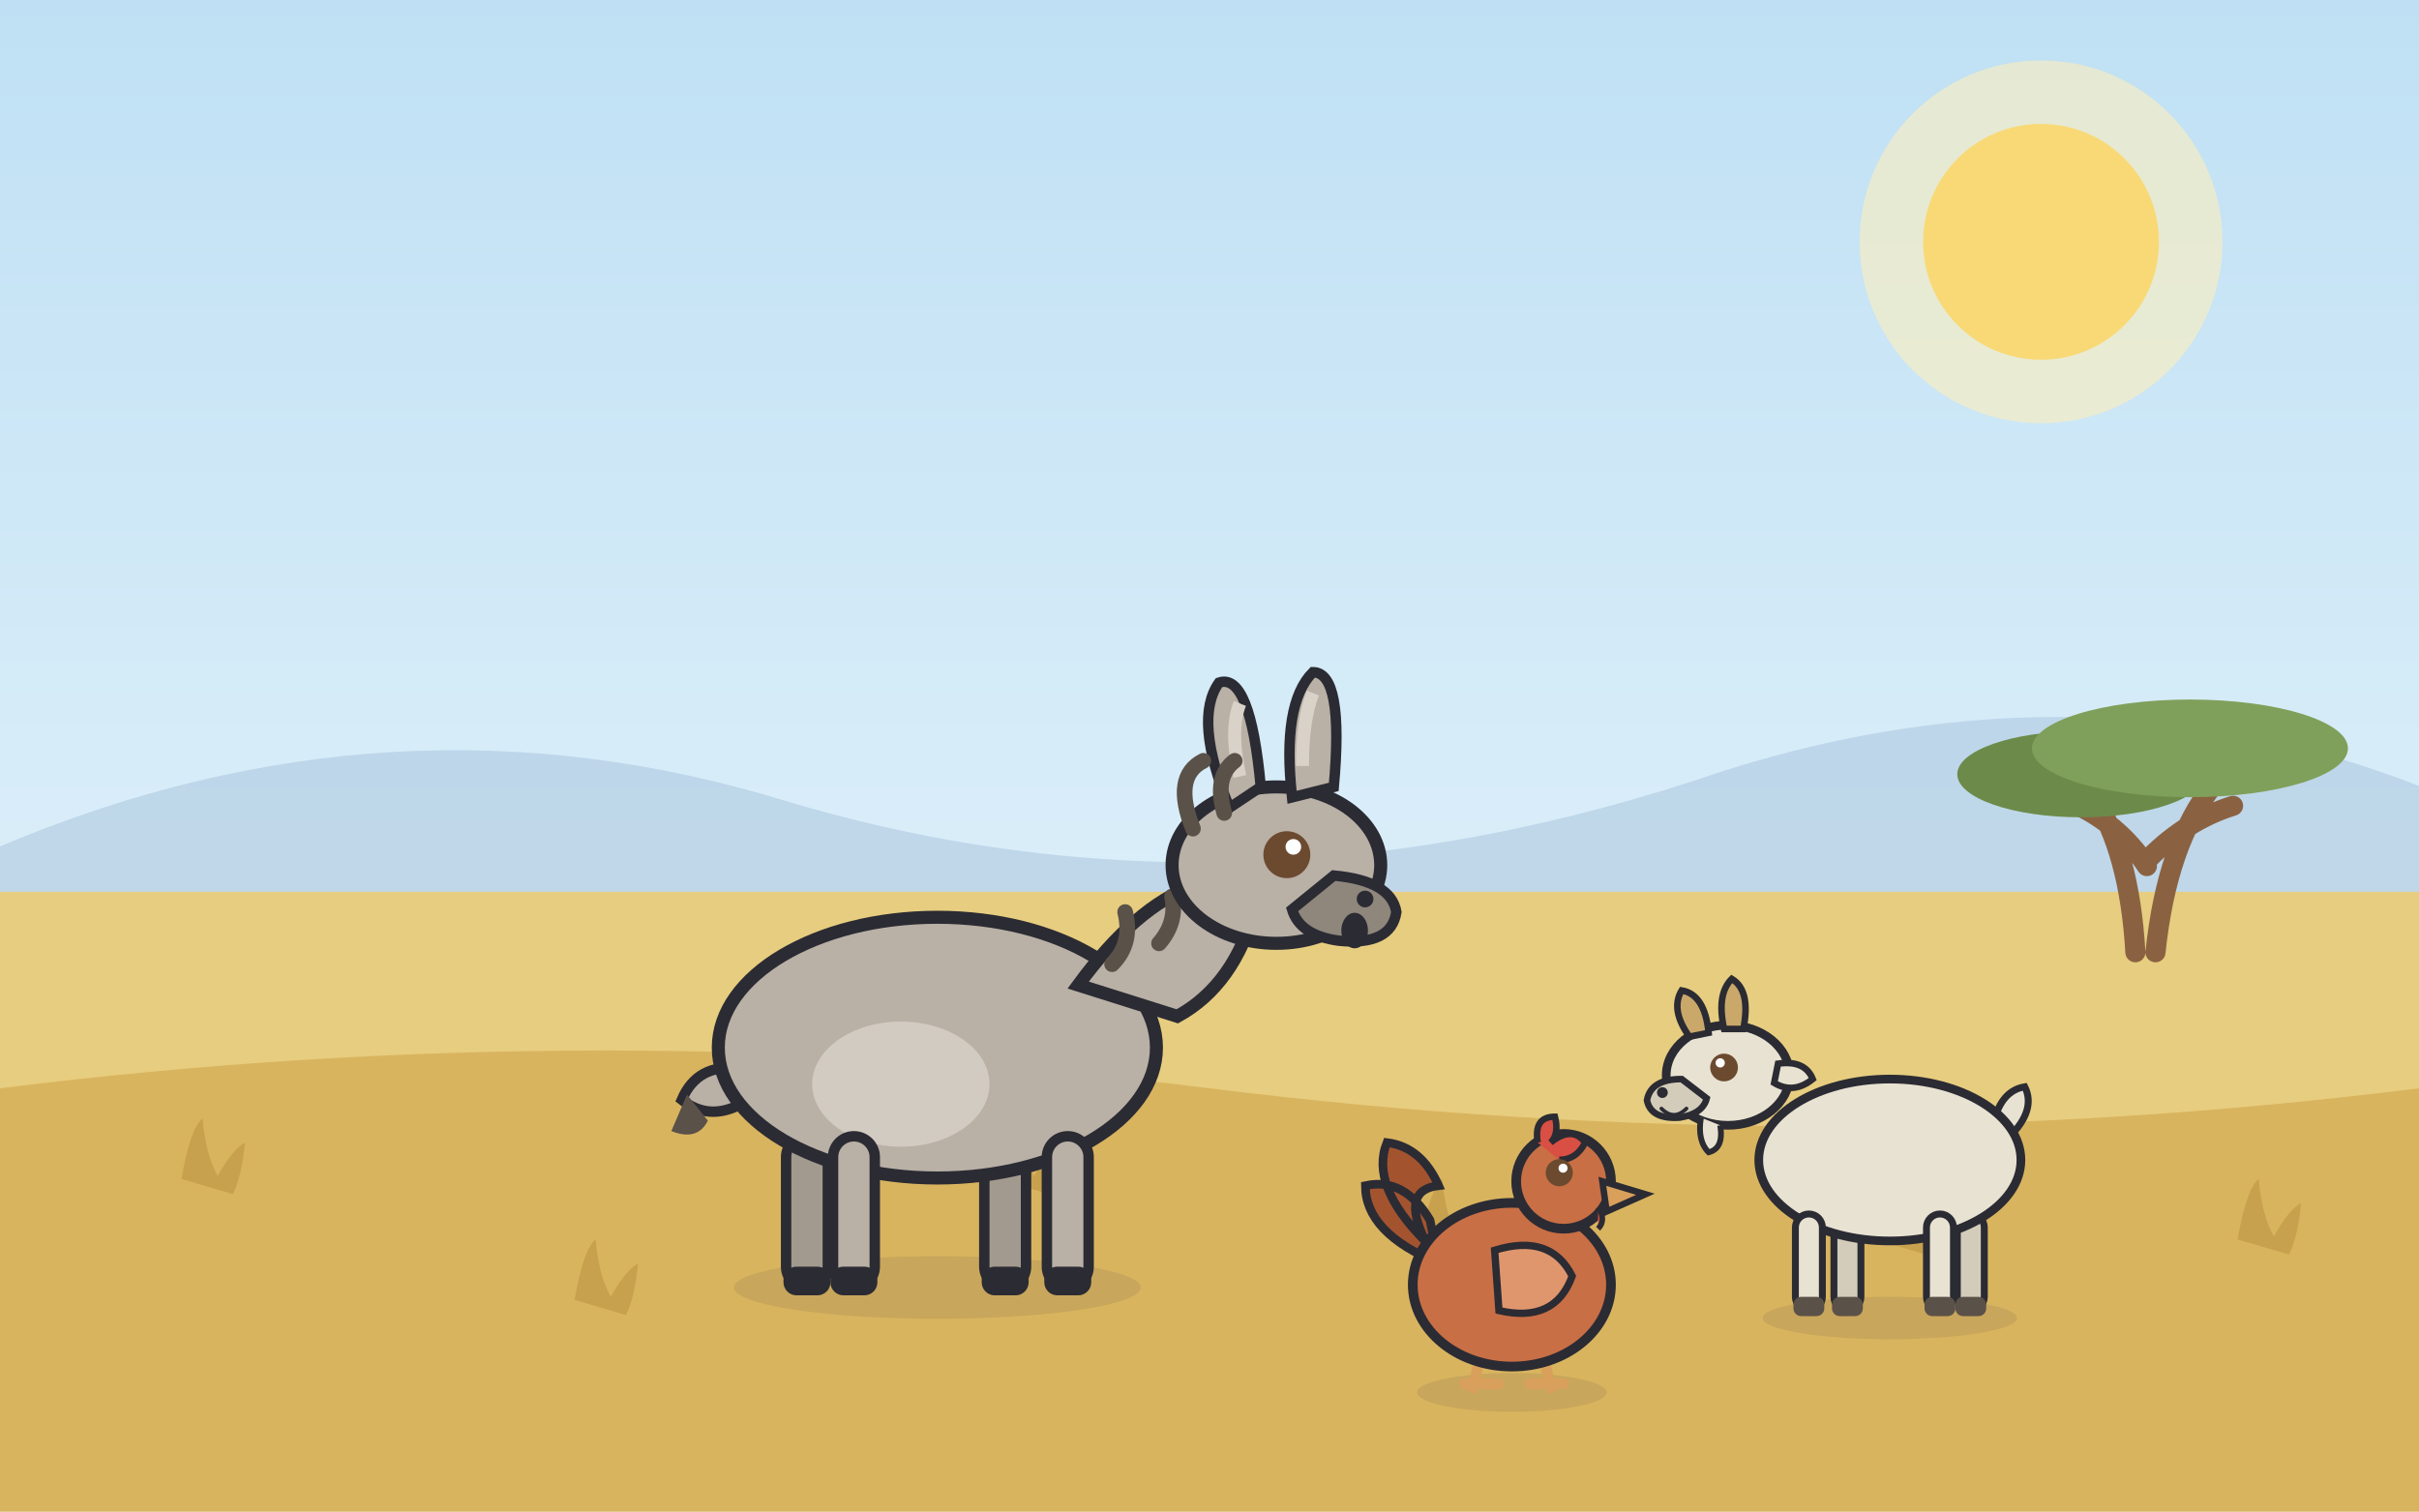
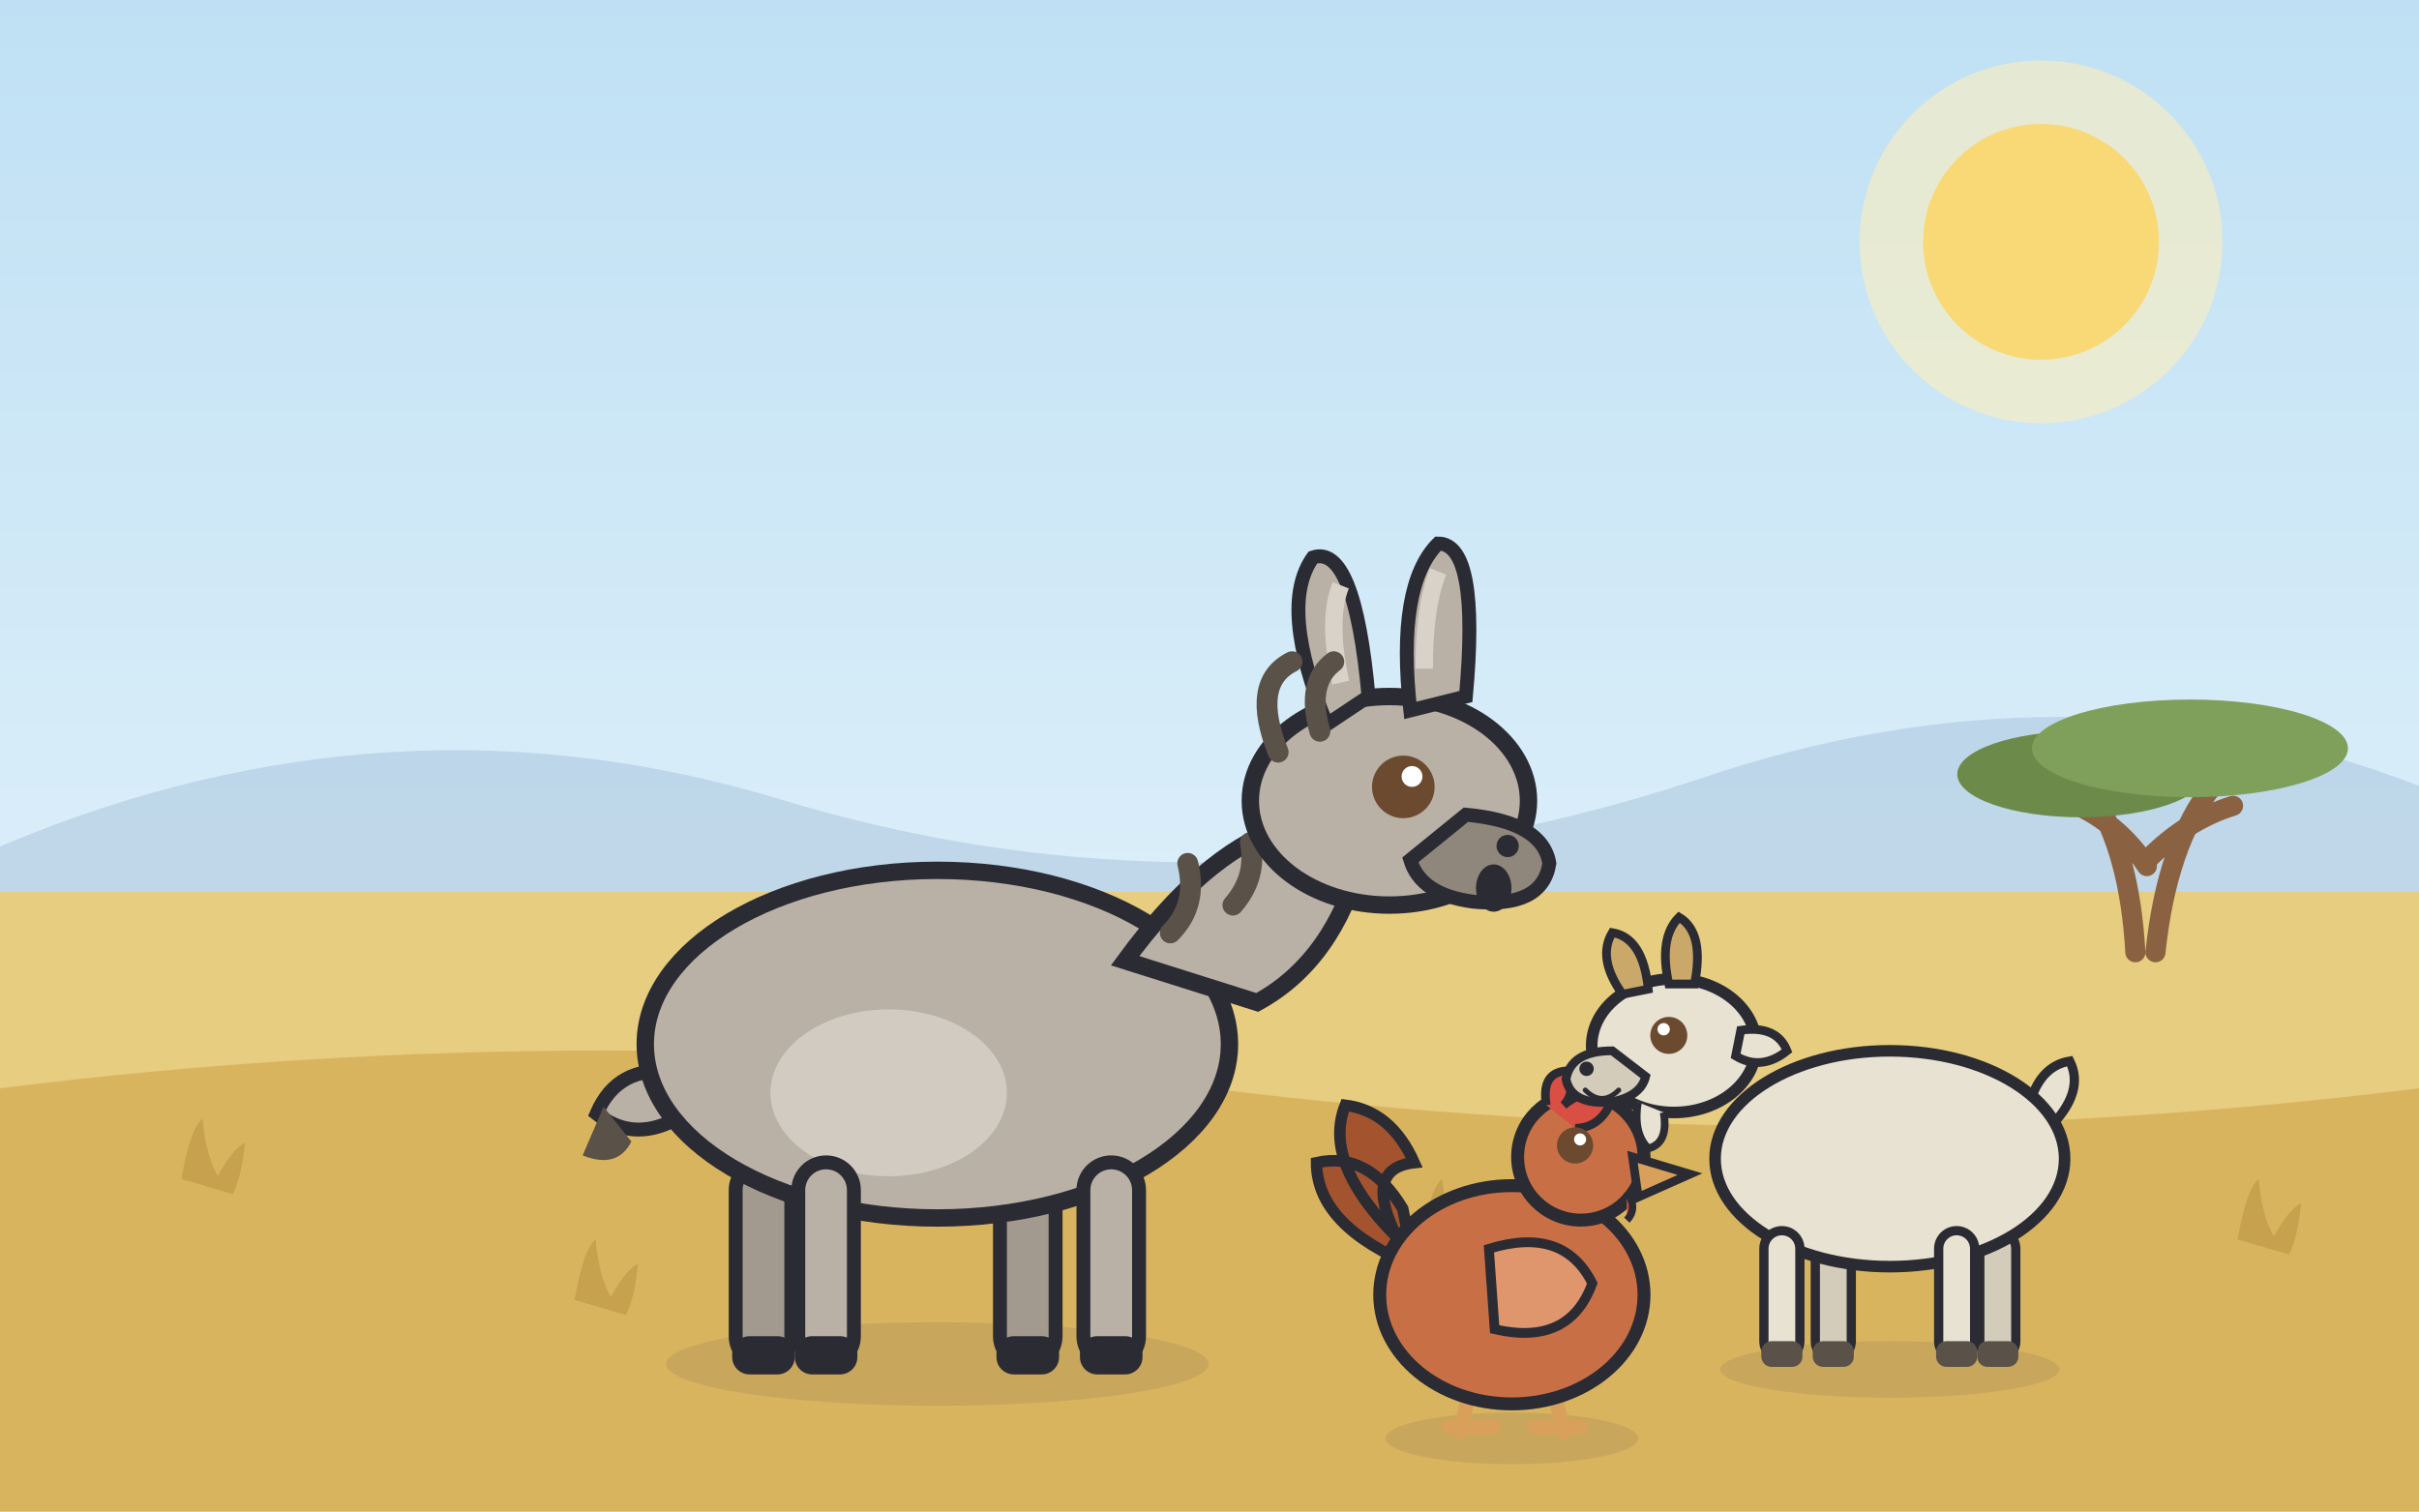
<svg xmlns="http://www.w3.org/2000/svg" viewBox="0 0 1600 1000" role="img">
  <style>
@media (prefers-reduced-motion: no-preference) {
  .anim-idle { animation: idle 3.8s ease-in-out infinite alternate; }
  @keyframes idle { from { transform: translateY(0); } to { transform: translateY(-6px); } }
  .anim-tail { transform-box: fill-box; transform-origin: 100% 20%; animation: tail 2.6s ease-in-out infinite alternate; }
  @keyframes tail { from { transform: rotate(-6deg); } to { transform: rotate(8deg); } }
  .anim-blink { transform-box: fill-box; transform-origin: center; animation: blink 5.2s infinite; }
  @keyframes blink { 0%, 93%, 100% { transform: scaleY(1); } 95%, 97% { transform: scaleY(0.12); } }
  .anim-glow { transform-box: fill-box; transform-origin: center; animation: glow 4.2s ease-in-out infinite alternate; }
  @keyframes glow { from { transform: scale(1); opacity: 0.5; } to { transform: scale(1.08); opacity: 0.75; } }
  .anim-shimmer { animation: shimmer 5s ease-in-out infinite alternate; }
  @keyframes shimmer { from { opacity: 0.62; } to { opacity: 0.92; } }
  .anim-grass { transform-box: fill-box; transform-origin: 50% 100%; animation: sway 3.2s ease-in-out infinite alternate; }
  .anim-canopy { transform-box: fill-box; transform-origin: 50% 100%; animation: sway 5.6s ease-in-out infinite alternate; }
  @keyframes sway { from { transform: rotate(-1.8deg); } to { transform: rotate(2.2deg); } }
  .anim-rain { animation: rainfall 1.15s linear infinite; }
  @keyframes rainfall { from { transform: translateY(-32px); opacity: 0.85; } 75% { opacity: 0.55; } to { transform: translateY(72px); opacity: 0; } }
  .anim-ripple { transform-box: fill-box; transform-origin: center; animation: ripple 3.4s ease-in-out infinite alternate; }
  @keyframes ripple { from { transform: scale(1); opacity: 0.8; } to { transform: scale(1.18); opacity: 0.55; } }
  .anim-drip { animation: drip 1s ease-in infinite; }
  @keyframes drip { from { transform: translateY(-12px); opacity: 0.95; } to { transform: translateY(28px); opacity: 0; } }
  .anim-flow { stroke-dasharray: 26 20; animation: flow 0.8s linear infinite; }
  @keyframes flow { from { stroke-dashoffset: 0; } to { stroke-dashoffset: -46; } }
  .anim-splash { transform-box: fill-box; transform-origin: 50% 100%; animation: splashPulse 1.7s ease-in-out infinite alternate; }
  @keyframes splashPulse { from { transform: scale(0.97); } to { transform: scale(1.05); } }
  .anim-strain { transform-box: fill-box; transform-origin: center; animation: strain 0.9s ease-in-out infinite alternate; }
  @keyframes strain { from { transform: translateX(-5px); } to { transform: translateX(4px); } }
  .anim-float { transform-box: fill-box; transform-origin: center; animation: floaty 2.6s ease-in-out infinite alternate; }
  @keyframes floaty { from { transform: translateY(0) scale(1); } to { transform: translateY(-12px) scale(1.08); } }
  .anim-wave { animation: wave 2.4s ease-in-out infinite; opacity: 0; }
  @keyframes wave { 0% { opacity: 0; } 30% { opacity: 0.9; } 60%, 100% { opacity: 0; } }
  .anim-cloud { animation: cloudDrift 9s ease-in-out infinite alternate; }
  @keyframes cloudDrift { from { transform: translateX(-18px); } to { transform: translateX(22px); } }
  .tap-target { cursor: pointer; }
  .tap-target.tap-play { transform-box: fill-box; transform-origin: 50% 85%; animation: tapWiggle 0.7s ease-in-out; }
  .tap-target[data-tap="puddle"].tap-play { transform-origin: center; animation: tapSplash 0.85s ease-out; }
  .tap-target[data-tap="sun"].tap-play { transform-origin: center; animation: tapPulse 0.6s ease-in-out; }
  .tap-target[data-tap="tree"].tap-play { transform-origin: 50% 100%; animation: tapShake 0.7s ease-in-out; }
  @keyframes tapWiggle { 0% { transform: rotate(0); } 25% { transform: rotate(-4deg) scale(1.03); } 55% { transform: rotate(3deg) scale(1.04); } 80% { transform: rotate(-1.5deg); } 100% { transform: rotate(0); } }
  @keyframes tapSplash { 0% { transform: scale(1); } 40% { transform: scale(1.06, 0.94); } 70% { transform: scale(0.97, 1.03); } 100% { transform: scale(1); } }
  @keyframes tapPulse { 0% { transform: scale(1); } 50% { transform: scale(1.12); } 100% { transform: scale(1); } }
  @keyframes tapShake { 0% { transform: rotate(0); } 20% { transform: rotate(2.4deg); } 45% { transform: rotate(-2deg); } 70% { transform: rotate(1.2deg); } 100% { transform: rotate(0); } }
  .tap-burst { opacity: 0; }
  .tap-target.tap-play .tap-burst { opacity: 1; }
  .tap-target.tap-play .tap-burst circle { animation: burstUp 0.6s ease-out forwards; }
  @keyframes burstUp { from { transform: translateY(0); opacity: 0.95; } to { transform: translateY(-90px); opacity: 0; } }
}
</style>
  <defs>
    <linearGradient id="sky" x1="0" y1="0" x2="0" y2="1">
      <stop offset="0" stop-color="#bfe0f4" />
      <stop offset="1" stop-color="#eef8fd" />
    </linearGradient>
  </defs>
  <rect width="1600" height="1000" fill="url(#sky)" />
  <g class="tap-target" data-tap="sun">
    <circle class="anim-glow" cx="1350" cy="160" r="120" fill="#fdeebc" opacity="0.6" />
    <circle cx="1350" cy="160" r="78" fill="#f9d976" />
  </g>
  <path d="M 0 560 q 260 -110 520 -30 q 300 90 620 -20 q 240 -76 460 10 L 1600 640 L 0 640 Z" fill="#a9c4dd" opacity="0.55" />
  <rect x="0" y="590" width="1600" height="410" fill="#e7cd7f" />
  <path d="M 0 720 q 400 -50 800 0 q 400 50 800 0 L 1600 1000 L 0 1000 Z" fill="#d9b45f" />
  <g class="anim-grass" style="animation-delay:1.00s">
    <path d="M 120 780 q 6 -34 14 -40 q 2 24 10 38 q 10 -18 18 -22 q -2 22 -8 34 z" fill="#c39c48" opacity="0.8" />
  </g>
  <g class="anim-grass" style="animation-delay:0.50s">
    <path d="M 380 860 q 6 -34 14 -40 q 2 24 10 38 q 10 -18 18 -22 q -2 22 -8 34 z" fill="#c39c48" opacity="0.8" />
  </g>
  <g class="anim-grass" style="animation-delay:2.50s">
    <path d="M 660 780 q 6 -34 14 -40 q 2 24 10 38 q 10 -18 18 -22 q -2 22 -8 34 z" fill="#c39c48" opacity="0.8" />
  </g>
  <g class="anim-grass" style="animation-delay:1.50s">
    <path d="M 940 820 q 6 -34 14 -40 q 2 24 10 38 q 10 -18 18 -22 q -2 22 -8 34 z" fill="#c39c48" opacity="0.8" />
  </g>
  <g class="anim-grass" style="animation-delay:0.00s">
    <path d="M 1240 820 q 6 -34 14 -40 q 2 24 10 38 q 10 -18 18 -22 q -2 22 -8 34 z" fill="#c39c48" opacity="0.8" />
  </g>
  <g class="anim-grass" style="animation-delay:0.00s">
    <path d="M 1480 820 q 6 -34 14 -40 q 2 24 10 38 q 10 -18 18 -22 q -2 22 -8 34 z" fill="#c39c48" opacity="0.8" />
  </g>
  <g transform="translate(1420 630) scale(0.95)">
    <g class="tap-target" data-tap="tree">
      <path d="M -8 0 q -4 -70 -30 -110 M 6 0 q 8 -76 40 -116 M 0 -60 q -20 -30 -52 -44 M 2 -66 q 26 -26 58 -36" stroke="#8a6242" stroke-width="14" fill="none" stroke-linecap="round" />
      <g class="anim-canopy" style="animation-delay:1.67s">
        <ellipse cx="-46" cy="-124" rx="86" ry="30" fill="#6c8b4a" />
        <ellipse cx="30" cy="-142" rx="110" ry="34" fill="#7fa05a" />
      </g>
    </g>
  </g>
-   <g transform="translate(620 700) scale(1.725 1.725)">
+   <g transform="translate(620 700) scale(2.3 2.3)">
    <ellipse cx="0" cy="88" rx="78" ry="12" fill="#2b2b33" opacity="0.10" />
    <g class="tap-target" data-tap="duku" data-mood="surprised">
      <g class="anim-idle" style="animation-delay:0.00s">
        <g transform="translate(-50 30) rotate(0)">
          <rect x="-8" y="0" width="16" height="58" rx="8" fill="#a39a8f" stroke="#2b2b33" stroke-width="4" />
          <rect x="-9" y="50" width="18" height="11" rx="5" fill="#2b2b33" />
        </g>
        <g transform="translate(26 30) rotate(0)">
          <rect x="-8" y="0" width="16" height="58" rx="8" fill="#a39a8f" stroke="#2b2b33" stroke-width="4" />
          <rect x="-9" y="50" width="18" height="11" rx="5" fill="#2b2b33" />
        </g>
        <g class="anim-tail" style="animation-delay:0.00s">
          <path d="M -76 4 q -16 -2 -22 12 q 10 8 22 2" fill="#b9b0a6" stroke="#2b2b33" stroke-width="4" />
          <path d="M -96 14 l -6 14 q 10 4 14 -4 z" fill="#5a5148" />
        </g>
        <ellipse cx="0" cy="-4" rx="84" ry="50" fill="#b9b0a6" stroke="#2b2b33" stroke-width="5" />
        <ellipse cx="-14" cy="10" rx="34" ry="24" fill="#d8d2c8" opacity="0.8" />
        <g transform="translate(-32 30) rotate(0)">
          <rect x="-8" y="0" width="16" height="58" rx="8" fill="#b9b0a6" stroke="#2b2b33" stroke-width="4" />
          <rect x="-9" y="50" width="18" height="11" rx="5" fill="#2b2b33" />
        </g>
        <g transform="translate(50 30) rotate(0)">
          <rect x="-8" y="0" width="16" height="58" rx="8" fill="#b9b0a6" stroke="#2b2b33" stroke-width="4" />
          <rect x="-9" y="50" width="18" height="11" rx="5" fill="#2b2b33" />
        </g>
        <path d="M 54 -28 q 22 -30 44 -38 l 24 8 q -8 30 -30 42 z" fill="#b9b0a6" stroke="#2b2b33" stroke-width="5" />
        <path d="M 72 -56 q 3 12 -5 20 M 90 -62 q 2 10 -5 18" stroke="#5a5148" stroke-width="6" fill="none" stroke-linecap="round" />
        <g transform="translate(130 -74)">
          <ellipse cx="0" cy="0" rx="40" ry="30" fill="#b9b0a6" stroke="#2b2b33" stroke-width="5" />
          <path d="M 22 4 q 22 2 24 14 q -2 13 -22 11 q -15 -2 -18 -12 z" fill="#8f867c" stroke="#2b2b33" stroke-width="4" />
          <circle cx="34" cy="13" r="3.2" fill="#2b2b33" />
          <g transform="translate(30 20)">
            <ellipse cx="0" cy="5.1" rx="5.1" ry="6.8" fill="#2b2b33" />
          </g>
          <path d="M -18 -22 q -14 -34 -4 -48 q 12 -4 16 40 z" fill="#b9b0a6" stroke="#2b2b33" stroke-width="4" />
          <path d="M -14 -34 q -4 -18 0 -28" stroke="#d8d2c8" stroke-width="5" fill="none" />
          <path d="M 6 -26 q -4 -36 8 -48 q 12 0 8 44 z" fill="#b9b0a6" stroke="#2b2b33" stroke-width="4" />
          <path d="M 10 -38 q 0 -18 4 -28" stroke="#d8d2c8" stroke-width="5" fill="none" />
          <path d="M -32 -14 q -8 -20 4 -26 M -20 -20 q -4 -14 4 -20" stroke="#5a5148" stroke-width="6" fill="none" stroke-linecap="round" />
          <g transform="translate(4 -4)">
            <g class="anim-blink">
              <circle cx="0" cy="0" r="9" fill="#6b4a2f" />
              <circle cx="2.5" cy="-3" r="3" fill="#fff" />
            </g>
          </g>
        </g>
      </g>
    </g>
  </g>
-   <g transform="translate(1000 830) scale(1.425 1.425)">
+   <g transform="translate(1000 830) scale(1.9 1.9)">
    <ellipse cx="0" cy="64" rx="44" ry="9" fill="#2b2b33" opacity="0.10" />
    <g class="tap-target" data-tap="hen" data-mood="happy">
      <g class="anim-idle" style="animation-delay:0.50s">
        <path d="M -14 44 l -4 18 M 14 44 l 4 18 M -22 60 h 16 M 8 60 h 16" stroke="#d9a05b" stroke-width="5" stroke-linecap="round" />
        <g class="anim-tail" style="animation-delay:0.50s">
          <path d="M -40 -6 q -26 -26 -18 -46 q 16 2 24 20 q -18 2 -6 26 z M -34 4 q -34 -14 -34 -36 q 18 -4 30 16 z" fill="#a3542f" stroke="#2b2b33" stroke-width="4" />
        </g>
        <ellipse cx="0" cy="14" rx="46" ry="38" fill="#c96f45" stroke="#2b2b33" stroke-width="4.5" />
        <path d="M -8 -2 q 26 -8 36 12 q -8 22 -34 16 z" fill="#e0966c" stroke="#2b2b33" stroke-width="3.4" />
        <g transform="translate(24 -34)">
          <circle cx="0" cy="0" r="22" fill="#c96f45" stroke="#2b2b33" stroke-width="4.5" />
          <path d="M -12 -18 q -2 -12 8 -12 q 2 8 -2 12 q 10 -8 16 0 q -4 8 -12 8" fill="#d94f43" stroke="#2b2b33" stroke-width="3" />
          <path d="M 18 0 l 20 6 l -18 8 z" fill="#d9a05b" stroke="#2b2b33" stroke-width="3" />
          <path d="M 16 12 q 4 6 0 10" fill="#d94f43" stroke="#2b2b33" stroke-width="2.6" />
          <g transform="translate(-2 -4)">
            <g class="anim-blink">
              <circle cx="0" cy="0" r="6.3" fill="#6b4a2f" />
              <circle cx="1.75" cy="-2.1" r="2.1" fill="#fff" />
            </g>
          </g>
        </g>
      </g>
    </g>
  </g>
-   <g transform="translate(1250 770) scale(-1.275 1.275)">
+   <g transform="translate(1250 770) scale(-1.7 1.7)">
    <ellipse cx="0" cy="80" rx="66" ry="11" fill="#2b2b33" opacity="0.10" />
    <g class="tap-target" data-tap="goat" data-mood="happy">
      <g class="anim-idle" style="animation-delay:1.47s">
        <g transform="translate(-42 26)">
          <rect x="-7" y="0" width="14" height="50" rx="7" fill="#d3ccba" stroke="#2b2b33" stroke-width="3.6" />
          <rect x="-8" y="43" width="16" height="10" rx="4" fill="#5a5148" />
        </g>
        <g transform="translate(22 26)">
          <rect x="-7" y="0" width="14" height="50" rx="7" fill="#d3ccba" stroke="#2b2b33" stroke-width="3.6" />
          <rect x="-8" y="43" width="16" height="10" rx="4" fill="#5a5148" />
        </g>
        <g class="anim-tail" style="animation-delay:1.47s">
          <path d="M -62 -14 q -14 -14 -8 -26 q 12 2 16 18 z" fill="#e8e2d2" stroke="#2b2b33" stroke-width="3.6" />
        </g>
        <ellipse cx="0" cy="-2" rx="68" ry="42" fill="#e8e2d2" stroke="#2b2b33" stroke-width="4.5" />
        <g transform="translate(-26 26)">
          <rect x="-7" y="0" width="14" height="50" rx="7" fill="#e8e2d2" stroke="#2b2b33" stroke-width="3.6" />
          <rect x="-8" y="43" width="16" height="10" rx="4" fill="#5a5148" />
        </g>
        <g transform="translate(42 26)">
          <rect x="-7" y="0" width="14" height="50" rx="7" fill="#e8e2d2" stroke="#2b2b33" stroke-width="3.6" />
          <rect x="-8" y="43" width="16" height="10" rx="4" fill="#5a5148" />
        </g>
        <g transform="translate(84 -46)">
          <ellipse cx="0" cy="0" rx="32" ry="26" fill="#e8e2d2" stroke="#2b2b33" stroke-width="4.5" />
          <path d="M -8 -24 q -4 -20 6 -26 q 8 8 4 26 z M 10 -22 q 2 -20 14 -22 q 6 10 -4 24 z" fill="#c9a86a" stroke="#2b2b33" stroke-width="3.4" />
          <path d="M -26 -6 q -14 -2 -18 8 q 10 8 20 2 z" fill="#e8e2d2" stroke="#2b2b33" stroke-width="3.4" />
          <path d="M 24 2 q 16 0 18 11 q -2 10 -17 9 q -12 -2 -14 -10 z" fill="#d3ccba" stroke="#2b2b33" stroke-width="3.4" />
          <path d="M 14 22 q 2 12 -4 18 q -8 -2 -6 -14" fill="#e8e2d2" stroke="#2b2b33" stroke-width="3" />
          <circle cx="34" cy="9" r="2.8" fill="#2b2b33" />
          <g transform="translate(28 16)">
            <path d="M -6.5 1.3 q 6.5 6.5 13 0" stroke="#2b2b33" stroke-width="1.95" fill="none" stroke-linecap="round" />
          </g>
          <g transform="translate(2 -4)">
            <g class="anim-blink">
              <circle cx="0" cy="0" r="7.2" fill="#6b4a2f" />
              <circle cx="2" cy="-2.4" r="2.4" fill="#fff" />
            </g>
          </g>
        </g>
      </g>
    </g>
  </g>
</svg>
